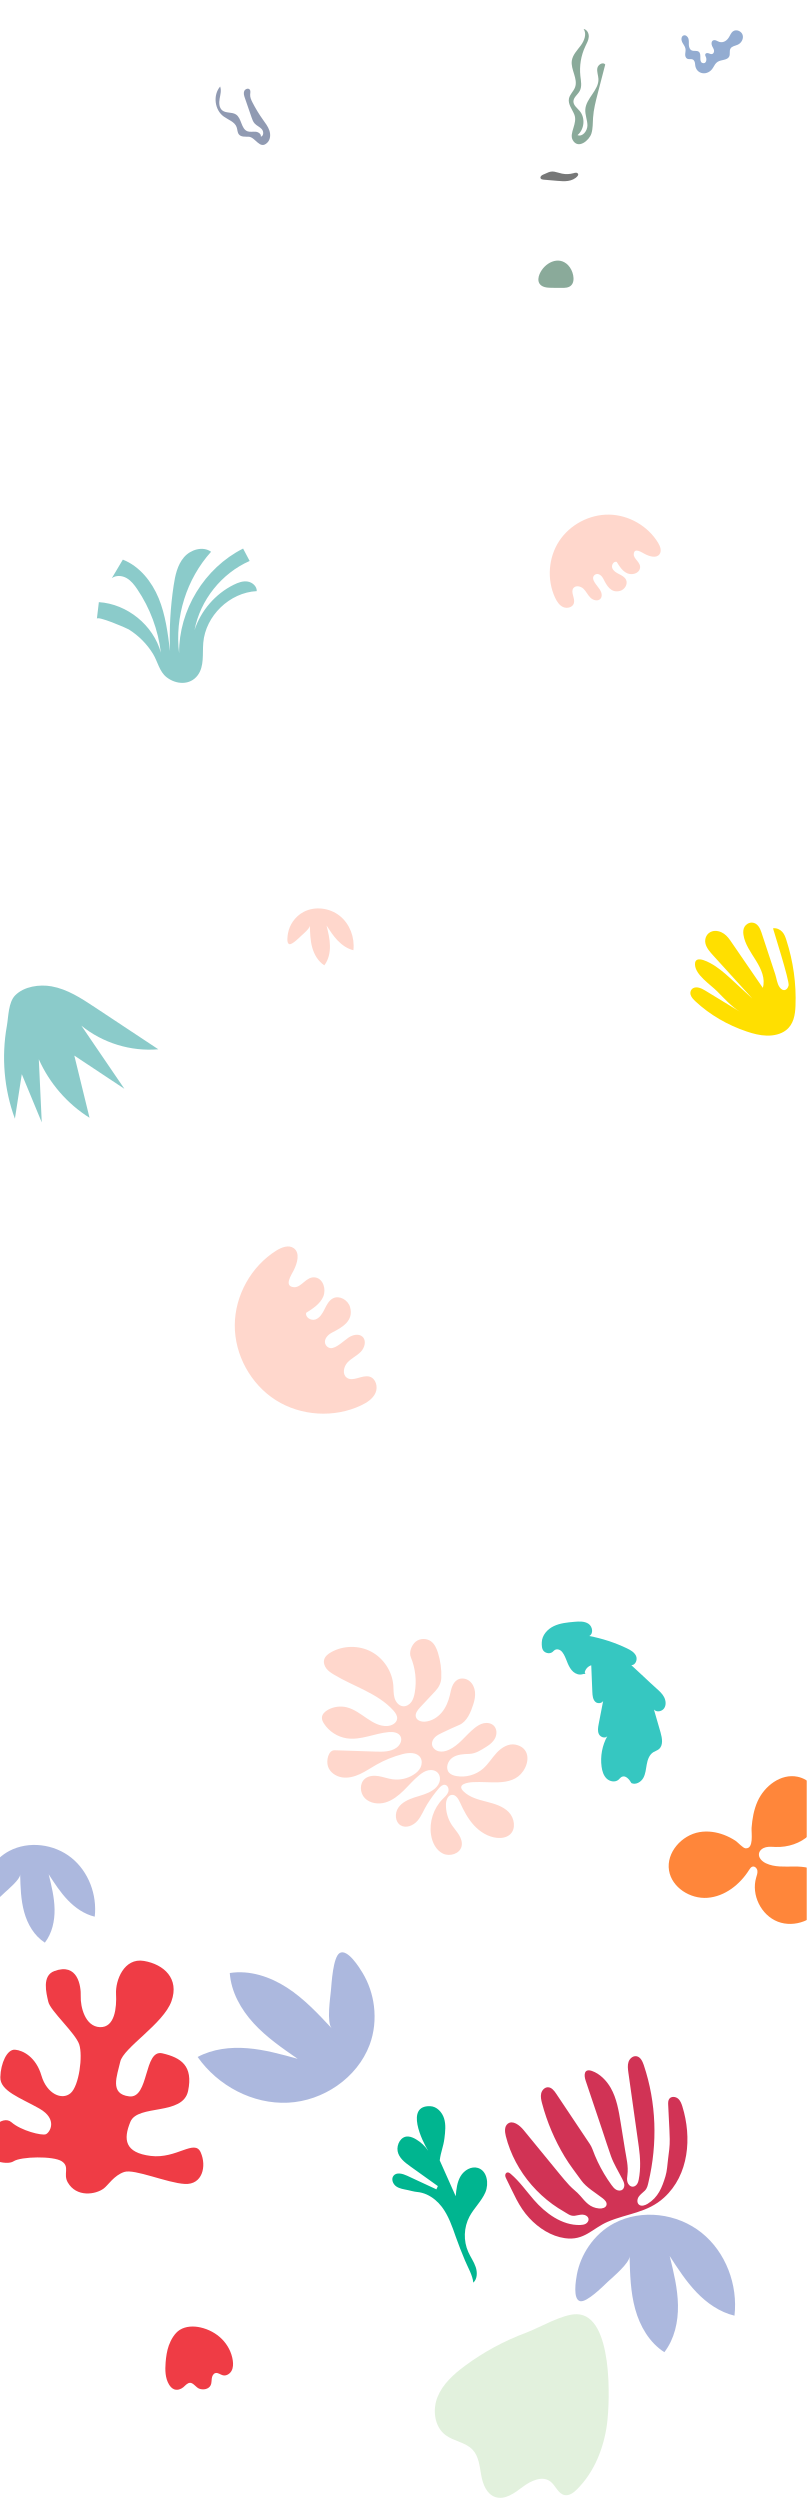
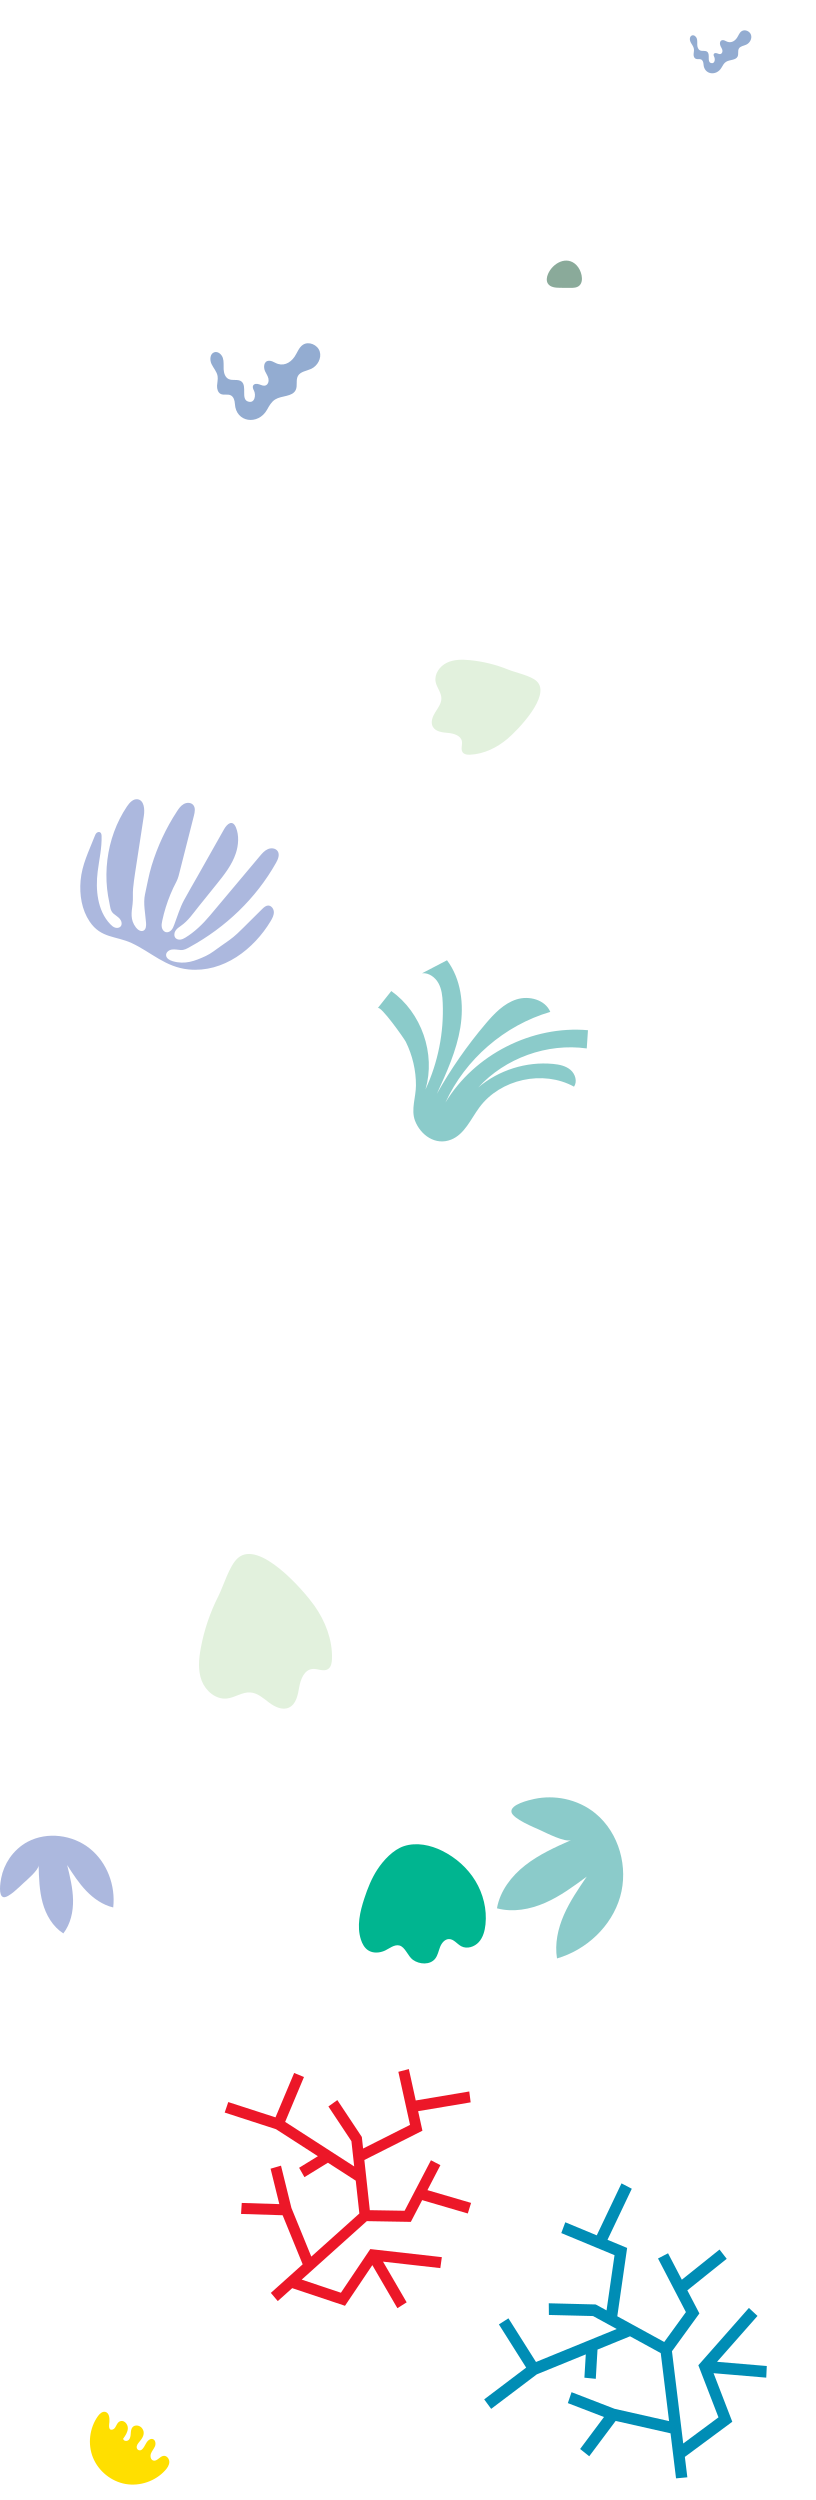
- <svg xmlns="http://www.w3.org/2000/svg" width="1920" height="5950" viewBox="0 0 1920 5950" fill="none">
-   <mask id="mask0" mask-type="alpha" maskUnits="userSpaceOnUse" x="0" y="0" width="1920" height="5950">
-     <rect width="1920" height="5950" fill="#C4C4C4" />
-   </mask>
-   <g mask="url(#mask0)">
-     <path d="M470.672 1607C486.472 1585.7 481.572 1556.3 483.772 1529.9C489.072 1465.7 546.672 1410 611.072 1406.9C611.572 1395.5 600.772 1385.9 589.472 1384.1C578.172 1382.3 566.772 1386.5 556.472 1391.6C512.572 1413.3 477.972 1453.3 462.872 1499.9C476.572 1428.1 527.272 1364.5 594.172 1335.1C588.972 1325.3 583.772 1315.4 578.572 1305.6C486.772 1351.6 425.272 1452.3 426.272 1554.9C415.572 1468.5 444.072 1377.9 502.372 1313.2C482.772 1299.1 453.372 1308 437.772 1326.4C422.072 1344.8 416.872 1369.7 413.272 1393.6C405.472 1445.1 402.572 1497.4 404.672 1549.5C399.372 1506.9 393.972 1463.6 377.672 1423.9C361.272 1384.2 332.372 1347.7 292.372 1331.9C283.672 1346.6 274.872 1361.3 266.172 1376C276.072 1368.6 290.472 1369.7 301.172 1375.8C311.972 1381.9 319.672 1392 326.672 1402.3C357.072 1447.2 376.472 1499.5 382.872 1553.3C364.972 1488 302.872 1437.4 235.272 1433.1C233.672 1446.3 232.072 1459.5 230.572 1472.7C231.472 1464.9 300.972 1494.6 306.572 1498.1C329.872 1512.7 349.772 1532.7 364.172 1556.2C375.272 1574.4 379.172 1598.3 396.472 1611.8C418.872 1629.4 452.372 1631.7 470.672 1607Z" fill="#8BCBCA" />
-     <path d="M1839.77 2209.4C1848.07 2208.1 1856.57 2212.1 1861.67 2217.7C1866.87 2223.3 1869.27 2230.3 1871.47 2237.1C1887.97 2288.2 1895.37 2341.3 1893.27 2394.1C1892.47 2415 1888.97 2438 1870.47 2452.1C1858.37 2461.4 1841.37 2465.2 1824.97 2464.8C1808.57 2464.4 1792.67 2460.2 1777.47 2455.1C1730.97 2439.5 1688.87 2414.7 1655.47 2383.5C1650.57 2378.9 1645.67 2373.9 1643.77 2368C1641.87 2362.1 1643.87 2354.8 1650.17 2351.6C1658.97 2347.2 1669.87 2352.4 1678.17 2357.4C1705.67 2374.2 1733.27 2391 1760.77 2407.8C1740.87 2395.6 1722.87 2375.5 1707.17 2359.7C1689.87 2342.4 1654.77 2320.2 1654.07 2295.4C1653.27 2269.4 1691.57 2292.2 1702.57 2299.5C1719.17 2310.6 1733.47 2323.9 1747.67 2337.1C1761.97 2350.3 1776.27 2363.5 1790.67 2376.7C1759.77 2342.7 1728.97 2308.7 1698.07 2274.8C1689.87 2265.8 1681.37 2256.3 1678.87 2245.1C1676.37 2233.9 1681.97 2220.6 1694.67 2216.7C1704.27 2213.7 1715.27 2216.8 1723.07 2222.3C1730.87 2227.8 1736.17 2235.4 1741.17 2242.8C1765.97 2278.9 1790.67 2315 1815.47 2351.1C1822.07 2329.3 1811.77 2306.6 1799.47 2286.6C1787.17 2266.6 1772.47 2246.8 1769.37 2224.5C1768.47 2218.2 1768.67 2211.5 1771.97 2205.8C1775.27 2200.1 1782.27 2195.5 1789.87 2195.8C1802.57 2196.4 1808.87 2208.8 1812.17 2219C1823.17 2252.3 1834.07 2285.5 1845.07 2318.8C1848.37 2328.8 1849.17 2340.6 1855.57 2349.7C1863.07 2360.3 1873.67 2358.2 1876.87 2345.4C1879.57 2335 1839.37 2209.5 1839.77 2209.4Z" fill="#FFDF00" />
-     <path d="M722.471 2170.4C749.571 2156.1 784.771 2160.7 808.671 2179.8C832.571 2198.9 844.571 2231.1 841.071 2261.5C826.671 2258.1 813.971 2249.2 803.671 2238.5C793.371 2227.8 785.271 2215.2 777.171 2202.7C781.071 2218.6 785.071 2234.7 785.271 2251.1C785.571 2267.5 781.871 2284.5 771.871 2297.5C757.171 2288.1 747.771 2271.9 743.071 2255C738.371 2238.1 737.971 2220.4 737.471 2202.9C737.671 2209.5 720.871 2223.6 716.271 2227.8C711.771 2232 695.471 2248.6 688.771 2247.1C681.171 2245.4 684.471 2226.3 685.471 2220.9C687.371 2210.9 691.371 2201.4 697.171 2193C703.771 2183.7 712.371 2175.7 722.471 2170.4Z" fill="#FFD7CC" />
-     <path d="M129.172 4691.2C185.072 4670.4 193.072 4726.8 192.172 4751.2C191.272 4775.6 202.272 4823.3 237.872 4824.6C273.472 4825.9 277.872 4777.9 276.172 4745.7C274.472 4713.5 295.072 4658.9 342.572 4667C389.972 4675.1 427.372 4708.9 408.072 4762.9C388.772 4816.9 293.572 4873.5 286.172 4907C278.772 4940.5 259.772 4983.8 307.572 4989.4C355.372 4995 341.772 4876.6 386.372 4886.9C430.972 4897.2 460.072 4916.7 447.672 4976.4C435.172 5036 328.072 5007.5 310.372 5049.8C292.772 5092.2 297.172 5123.5 358.772 5131.1C420.372 5138.7 463.272 5089.9 477.672 5122.7C492.172 5155.5 481.872 5200.1 439.972 5197.8C398.072 5195.6 319.872 5161.3 295.672 5169.3C271.472 5177.3 257.172 5200.9 247.072 5208.5C227.572 5223.3 181.772 5230.2 161.172 5194C149.772 5173.9 166.872 5157 147.072 5143.9C127.172 5130.8 49.672 5132.4 32.272 5143.9C14.872 5155.4 -44.128 5139.3 -39.428 5106.7C-34.728 5074.1 4.772 5031.2 27.472 5051.1C50.172 5071 99.572 5083.3 109.072 5079.5C118.572 5075.8 138.572 5043.8 93.572 5018.3C48.672 4992.8 -0.228 4976.7 0.772 4943.6C1.672 4910.5 16.772 4876.8 35.772 4878.3C54.772 4879.8 85.672 4895.8 98.572 4939.8C111.472 4983.8 147.572 4999.3 167.972 4981.8C188.372 4964.3 197.472 4892.7 188.572 4865.8C179.672 4838.9 119.572 4785.5 114.972 4764.3C110.072 4743.4 99.472 4702.2 129.172 4691.2Z" fill="#EF3C45" />
-     <path d="M699.073 3023.3C707.673 3006.2 714.673 2982 699.173 2970.7C687.273 2962.1 670.573 2968.4 658.073 2976.1C597.973 3013.5 559.173 3083 558.773 3153.8C558.373 3224.6 596.673 3294.5 656.473 3332.4C716.273 3370.3 795.773 3375.1 859.673 3344.7C873.573 3338.1 887.573 3329 893.773 3314.9C899.973 3300.8 894.573 3280.9 879.873 3276.5C861.673 3271.1 839.573 3290.3 824.773 3278.5C814.173 3270.1 817.973 3252.4 827.173 3242.5C836.373 3232.6 849.373 3226.9 858.773 3217.2C868.173 3207.5 872.673 3190.1 862.473 3181.2C853.773 3173.5 839.773 3176.8 829.973 3183.1C819.573 3189.8 799.673 3210.1 786.473 3208.5C780.473 3207.8 775.273 3203.1 773.773 3197.3C770.973 3186.5 780.673 3176.4 790.573 3171.4C814.573 3159.1 842.473 3143.5 833.073 3110.7C828.273 3094.1 808.173 3082.3 792.773 3089.9C782.773 3094.9 777.473 3105.8 772.473 3115.8C767.573 3125.8 761.373 3136.5 750.873 3140.3C740.373 3144.1 725.773 3135.2 728.773 3124.4C744.773 3114.4 761.773 3103.4 769.273 3086.1C776.773 3068.8 769.473 3043.8 750.873 3040.4C728.873 3036.4 717.873 3065.2 699.373 3063.5C674.873 3061.5 693.473 3034.4 699.073 3023.3Z" fill="#FFD7CC" />
-     <path d="M35.472 2662.5C40.972 2627.2 46.372 2591.9 51.872 2556.5C67.672 2594.8 83.472 2633 99.372 2671.3C97.072 2621.2 94.672 2571.2 92.372 2521.1C117.672 2578.1 160.272 2627.2 213.072 2660.3C200.972 2611 188.972 2561.6 176.872 2512.3C216.572 2538.7 256.372 2565 296.072 2591.4C261.972 2541.3 227.872 2491.2 193.672 2441.1C244.472 2482.4 311.572 2503 376.772 2497.3C326.272 2463.8 275.772 2430.4 225.172 2396.9C193.272 2375.8 160.272 2354.2 122.672 2347.5C94.272 2342.4 57.272 2347.4 36.072 2369C19.672 2385.7 20.272 2420 16.272 2442C3.172 2515.4 9.572 2592.4 35.472 2662.5Z" fill="#8BCBCA" />
-     <path d="M1126.47 5432.7C1136.47 5423.6 1136.17 5407.5 1132.17 5395.6C1127.97 5383 1119.97 5372 1114.57 5359.9C1102.57 5333.3 1103.67 5301.2 1117.37 5275.4C1128.17 5255.1 1145.97 5239 1155.07 5218C1164.17 5196.9 1159.37 5166.4 1137.47 5159.7C1121.77 5154.9 1104.57 5165.2 1096.17 5179.4C1087.77 5193.6 1086.07 5210.6 1084.57 5227C1071.87 5198.6 1059.17 5170.2 1046.57 5141.8C1049.07 5121 1055.17 5109.9 1057.77 5089.1C1059.67 5073.4 1061.57 5057.2 1056.97 5042.1C1052.37 5027 1039.57 5013.2 1023.77 5012.7C963.973 5010.8 1004.47 5095.9 1019.17 5118.9C1011.77 5107.9 1001.87 5098.5 990.373 5091.7C984.573 5088.2 978.273 5085.4 971.573 5084.9C953.973 5083.6 943.473 5104.2 946.373 5119.9C949.273 5135.6 963.273 5146.5 976.273 5155.8C998.173 5171.5 1020.07 5187.1 1041.97 5202.8C1041.37 5205.7 1039.37 5207.8 1038.77 5210.7C1015.47 5199.9 992.173 5189.1 968.873 5178.2C958.273 5173.3 943.773 5169.2 936.573 5178.3C930.473 5185.9 934.973 5198 942.973 5203.6C950.973 5209.2 961.073 5210.4 970.673 5212.4C978.373 5214 984.973 5216.2 992.773 5216.9C1000.67 5217.6 1008.27 5219.7 1015.47 5222.9C1029.67 5229.3 1042.07 5239.9 1051.47 5252.2C1067.47 5273.3 1076.17 5298.9 1084.87 5323.9C1091.47 5342.9 1099.07 5361.6 1106.77 5380.2C1113.57 5396.5 1124.87 5415.2 1126.47 5432.7Z" fill="#00B590" />
-     <path d="M1580.37 5230.4C1640.07 5176.1 1646.67 5086.9 1624.17 5013.8C1621.97 5006.7 1619.27 4999.2 1613.47 4994.5C1607.67 4989.8 1598.07 4988.9 1593.27 4994.7C1589.97 4998.7 1590.07 5004.4 1590.27 5009.5C1591.27 5036.6 1593.37 5064 1593.97 5090.9C1594.37 5107 1592.07 5122.9 1589.97 5138.8C1588.17 5152.5 1587.77 5166.5 1583.77 5179.6C1575.57 5206.5 1566.57 5229.6 1541.27 5245.1C1534.97 5248.9 1526.47 5251.8 1520.77 5247.1C1515.47 5242.7 1516.27 5234 1520.07 5228.3C1523.87 5222.6 1529.77 5218.7 1534.67 5213.8C1540.47 5207.9 1541.57 5201.2 1543.37 5193.6C1565.17 5101.5 1562.37 5004.7 1532.17 4914.8C1529.07 4905.7 1524.17 4895.2 1514.57 4893.8C1506.27 4892.6 1498.47 4899.5 1495.87 4907.4C1493.27 4915.3 1494.37 4924 1495.47 4932.3C1503.77 4991.6 1512.17 5050.9 1520.47 5110.2C1523.97 5135.3 1525.07 5162 1520.27 5187C1519.57 5190.9 1518.47 5194.9 1516.17 5198.2C1513.87 5201.5 1510.37 5204.1 1506.37 5204.3C1500.37 5204.6 1495.27 5199.5 1493.47 5193.8C1491.67 5188.1 1492.47 5182 1493.27 5176C1495.97 5155.7 1490.67 5136 1487.47 5115.8C1484.07 5094.5 1480.67 5073.1 1477.17 5051.8C1472.57 5023.4 1467.77 4994.3 1453.57 4969.3C1443.87 4952.2 1427.87 4935.4 1408.87 4928.9C1390.07 4922.4 1389.17 4938.2 1393.87 4952C1398.17 4964.8 1402.47 4977.6 1406.77 4990.4C1415.67 5016.8 1424.57 5043.2 1433.37 5069.6C1440.27 5090.2 1446.77 5111 1454.07 5131.5C1460.67 5150.1 1471.87 5168 1480.87 5185.6C1482.97 5189.8 1485.17 5194 1485.77 5198.6C1486.37 5203.2 1485.07 5208.4 1481.47 5211.3C1477.27 5214.6 1471.07 5214.1 1466.47 5211.5C1461.87 5208.9 1458.47 5204.6 1455.37 5200.3C1442.77 5183 1431.77 5164.4 1422.57 5145.1C1417.97 5135.4 1413.87 5125.5 1410.17 5115.4C1406.97 5106.5 1401.37 5099.2 1396.07 5091.3C1371.97 5055.2 1347.77 5019 1323.67 4982.9C1318.87 4975.7 1312.67 4967.7 1303.97 4967.7C1296.07 4967.7 1289.67 4974.9 1287.97 4982.5C1286.27 4990.2 1288.07 4998.2 1290.07 5005.8C1301.87 5050.5 1320.17 5093.5 1344.07 5133.1C1355.97 5152.9 1370.07 5170.7 1383.47 5189.4C1395.57 5206.3 1417.47 5218.8 1433.97 5231.6C1439.27 5235.7 1445.17 5241.5 1443.47 5248C1441.67 5254.8 1432.97 5256.7 1426.07 5256.2C1403.87 5254.3 1393.97 5240.9 1380.77 5225.7C1373.07 5216.8 1362.77 5209.5 1354.67 5200.7C1346.87 5192.2 1339.47 5183.4 1332.07 5174.4C1303.47 5139.4 1274.87 5104.5 1246.17 5069.5C1236.57 5057.8 1220.07 5045.1 1208.27 5054.6C1200.07 5061.2 1201.37 5073.8 1203.87 5084C1214.67 5127 1236.27 5167.1 1265.37 5200.5C1280.07 5217.4 1296.67 5232.7 1314.77 5245.9C1323.67 5252.3 1332.87 5258.3 1342.37 5263.7C1350.67 5268.4 1357.47 5274.7 1367.57 5273.6C1373.97 5272.9 1380.27 5270.6 1386.67 5270.8C1393.17 5271.1 1400.17 5275.1 1400.77 5281.5C1401.17 5286 1398.07 5290.3 1394.07 5292.6C1390.07 5294.8 1385.37 5295.3 1380.87 5295.5C1337.37 5296.9 1297.87 5267 1270.67 5235.7C1252.57 5214.9 1236.67 5191.9 1215.67 5174C1213.17 5171.8 1209.97 5169.6 1206.77 5170.6C1203.97 5171.5 1202.37 5174.7 1202.47 5177.7C1202.57 5180.7 1203.97 5183.4 1205.27 5186.1C1221.87 5218.8 1234.27 5251.8 1259.77 5279C1282.37 5303.2 1311.77 5322.3 1344.57 5326.9C1390.87 5333.4 1409.57 5303.6 1446.67 5287.7C1493.47 5267.8 1540.57 5266.6 1580.37 5230.4Z" fill="#D13355" />
-     <path d="M879.573 4867C849.973 4945.5 769.373 5000.3 685.573 5004.4C601.773 5008.5 518.573 4964.3 470.373 4895.6C506.273 4876.4 548.473 4871.5 589.073 4874.8C629.673 4878.1 669.173 4889.1 708.473 4900C671.473 4874.4 634.073 4848.6 603.673 4815.4C573.273 4782.2 549.973 4740.7 546.873 4695.8C594.273 4688.3 642.973 4704.6 683.273 4730.7C723.573 4756.9 756.673 4792.3 789.473 4827.4C777.073 4814.1 785.973 4754.8 787.573 4737.7C789.173 4720.8 792.473 4657.1 808.773 4648C827.273 4637.7 855.373 4682.8 863.173 4695.8C877.473 4719.7 886.573 4746.7 889.973 4774.3C893.773 4805.6 890.673 4837.6 879.573 4867Z" fill="#ACB8DE" />
-     <path d="M21.971 4405.3C68.371 4380.8 128.871 4388.6 169.871 4421.5C210.871 4454.4 231.371 4509.6 225.471 4561.7C200.671 4555.8 178.871 4540.6 161.271 4522.2C143.671 4503.8 129.671 4482.2 115.871 4460.8C122.571 4488.1 129.371 4515.7 129.871 4543.9C130.371 4572 123.971 4601.2 106.771 4623.5C81.472 4607.3 65.371 4579.5 57.471 4550.5C49.572 4521.5 48.672 4491.2 47.971 4461.2C48.272 4472.6 19.471 4496.7 11.572 4504C3.771 4511.2 -24.229 4539.7 -35.629 4537.2C-48.629 4534.3 -43.029 4501.6 -41.228 4492.2C-38.029 4475.1 -31.029 4458.7 -21.229 4444.3C-10.129 4428.2 4.671 4414.5 21.971 4405.3Z" fill="#ACB8DE" />
-     <path d="M977.772 3944.2C988.772 3970.7 992.072 4000.4 987.072 4028.7C985.672 4036.4 983.672 4044.1 979.172 4050.5C974.672 4056.9 967.172 4061.5 959.372 4060.9C949.272 4060.1 941.772 4050.8 938.972 4041C936.172 4031.3 936.872 4021 936.072 4010.9C933.372 3977.8 912.872 3946.6 883.572 3931C854.172 3915.4 816.872 3915.9 787.972 3932.3C780.872 3936.3 773.772 3941.8 771.572 3949.7C769.472 3957 772.172 3965.1 776.772 3971.1C781.372 3977.1 787.872 3981.5 794.472 3985.4C841.872 4014.2 898.972 4029.7 936.072 4070.8C941.072 4076.3 945.872 4083.1 945.172 4090.5C944.172 4101.1 932.272 4107.3 921.672 4107.9C885.772 4109.9 860.172 4072 825.372 4063.4C810.472 4059.7 794.272 4061.8 780.772 4069.2C773.472 4073.2 766.372 4079.7 766.172 4088.1C765.972 4093.2 768.372 4098 771.172 4102.3C783.172 4120.9 803.372 4133.9 825.272 4137.2C858.672 4142.2 891.272 4125.5 924.772 4122.4C935.472 4121.4 948.372 4123.1 953.272 4132.6C958.072 4141.9 952.072 4153.6 943.572 4159.6C929.772 4169.5 911.372 4169.3 894.372 4168.8C861.772 4167.7 829.172 4166.6 796.572 4165.6C781.672 4165.1 776.072 4189.5 780.472 4203.7C784.872 4217.9 798.972 4227.7 813.672 4230.1C828.372 4232.5 843.472 4228.5 856.972 4222.2C870.472 4215.9 882.772 4207.4 895.672 4200.1C915.372 4188.9 936.472 4180.4 958.372 4174.7C973.272 4170.9 992.372 4170 1000.57 4183C1004.87 4189.8 1004.47 4198.9 1001.07 4206.2C997.672 4213.5 991.472 4219.2 984.672 4223.5C969.872 4233.1 951.672 4237.1 934.272 4234.7C923.072 4233.2 912.372 4229.1 901.172 4227.2C889.972 4225.3 877.572 4226.2 868.772 4233.2C855.172 4244.1 856.172 4267.3 868.372 4279.7C880.572 4292.1 900.472 4294.8 917.272 4289.9C934.072 4285 948.172 4273.7 960.672 4261.5C973.172 4249.3 984.472 4235.7 997.972 4224.8C1004.37 4219.7 1011.37 4215 1019.37 4213.3C1027.37 4211.6 1036.47 4213.3 1041.97 4219.4C1047.47 4225.4 1048.37 4234.6 1045.57 4242.2C1042.87 4249.8 1036.97 4256 1030.27 4260.5C1017.37 4269.4 1001.67 4273 986.672 4277.8C971.772 4282.7 956.472 4289.6 947.772 4302.6C939.072 4315.6 940.072 4336.2 953.472 4344.3C966.372 4352.1 983.772 4344.9 993.572 4333.5C1003.57 4321.9 1008.67 4306.9 1016.77 4294.1C1025.07 4280.8 1034.37 4267.8 1044.77 4255.9C1048.57 4251.6 1053.37 4247.1 1058.97 4247.9C1066.07 4248.9 1069.17 4258.2 1066.77 4265C1064.37 4271.8 1058.57 4276.6 1053.57 4281.7C1031.77 4303.7 1021.17 4336.3 1025.87 4366.9C1028.67 4385 1037.67 4403.5 1054.07 4411.5C1070.57 4419.5 1094.47 4412 1098.57 4394.2C1100.67 4385 1097.47 4375.3 1092.47 4367.2C1087.57 4359.1 1081.07 4352.1 1075.77 4344.2C1065.97 4329.5 1060.87 4311.8 1061.37 4294.2C1061.57 4284.5 1065.77 4272.6 1075.47 4271.8C1084.87 4271 1090.87 4281.2 1094.77 4289.8C1103.47 4309.2 1113.57 4328.4 1127.87 4344.1C1142.27 4359.8 1161.47 4371.9 1182.67 4374.1C1193.67 4375.3 1205.57 4373.4 1213.87 4366C1228.67 4352.7 1224.57 4326.9 1210.67 4312.7C1196.77 4298.5 1176.47 4292.8 1157.27 4287.9C1137.97 4283 1117.77 4277.6 1103.47 4263.8C1085.57 4246.4 1113.47 4242.1 1125.57 4241.5C1145.57 4240.4 1165.67 4242.6 1185.67 4241.9C1209.17 4241.1 1231.17 4235.8 1245.17 4215.2C1261.57 4191.2 1259.87 4159.2 1227.17 4152.3C1210.67 4148.8 1194.17 4158.8 1182.57 4171.1C1171.07 4183.4 1162.37 4198.3 1149.67 4209.4C1132.47 4224.4 1108.47 4231 1086.07 4227C1079.77 4225.9 1073.37 4223.8 1068.97 4219.1C1059.57 4208.9 1065.27 4191.1 1076.77 4183.2C1088.27 4175.3 1102.97 4174.7 1116.77 4174.3C1132.37 4173.8 1144.67 4165.3 1157.87 4157.1C1166.47 4151.8 1174.57 4145 1178.77 4135.8C1183.07 4126.6 1182.57 4114.8 1175.57 4107.5C1169.67 4101.3 1160.17 4099.5 1151.67 4101.2C1143.27 4102.9 1135.77 4107.7 1129.07 4113.1C1108.17 4129.9 1092.47 4153.9 1067.97 4164.7C1060.57 4168 1052.17 4170 1044.17 4168.1C1036.17 4166.2 1029.07 4159.8 1028.17 4151.7C1027.47 4145.3 1030.77 4139 1035.37 4134.5C1039.97 4130 1045.87 4127.1 1051.67 4124.3C1065.37 4117.6 1079.17 4111.3 1093.17 4105.3C1111.57 4097.4 1120.47 4074.9 1126.57 4055.9C1129.57 4046.5 1131.57 4036.5 1130.47 4026.6C1129.37 4016.7 1125.07 4007 1117.27 4000.8C1109.47 3994.6 1098.07 3992.8 1089.37 3997.5C1083.07 4000.9 1078.67 4007.3 1076.07 4014C1073.47 4020.7 1072.27 4027.9 1070.57 4034.9C1066.97 4049.8 1060.97 4064.4 1051.07 4076C1041.17 4087.7 1027.07 4096.3 1011.77 4097.5C1003.17 4098.2 992.972 4095.3 990.072 4087.2C987.072 4078.7 993.672 4070.1 999.872 4063.5C1011.97 4050.6 1023.97 4037.7 1036.07 4024.8C1044.37 4016 1049.77 4005.6 1050.27 3993.5C1051.07 3973.2 1048.37 3952.8 1042.27 3933.4C1038.97 3923.1 1034.37 3912.5 1025.57 3906.2C1015.07 3898.6 999.372 3899 989.272 3907.2C979.572 3915.4 972.772 3932.2 977.772 3944.2Z" fill="#FFD7CC" />
-     <path d="M1802.87 4287.5C1819.17 4250.6 1858.57 4220.5 1898.07 4228.6C1926.57 4234.4 1949.27 4259.8 1954.17 4288.5C1959.17 4317.1 1947.47 4347.5 1926.27 4367.3C1905.07 4387.2 1875.27 4396.8 1846.27 4395.8C1838.37 4395.5 1830.47 4394.6 1822.77 4396.4C1815.17 4398.2 1807.67 4403.7 1806.37 4411.4C1804.67 4421.5 1813.67 4430.2 1822.87 4434.6C1843.47 4444.4 1867.37 4442.4 1890.17 4442.3C1912.97 4442.2 1938.07 4445.2 1953.77 4461.7C1970.87 4479.7 1970.97 4509 1960.07 4531.2C1941.17 4569.6 1891.07 4589.1 1851.17 4573.6C1811.27 4558.1 1787.57 4509.7 1799.67 4468.7C1801.27 4463.3 1803.37 4457.8 1802.57 4452.2C1801.77 4446.6 1796.57 4441.2 1791.07 4442.5C1787.27 4443.5 1784.97 4447.1 1782.87 4450.4C1760.97 4485.3 1725.07 4513.6 1683.97 4516.8C1642.87 4520 1598.87 4492.4 1592.27 4451.7C1585.37 4409.1 1622.37 4367.5 1664.97 4360.4C1684.57 4357.1 1704.57 4360 1723.07 4367C1732.67 4370.6 1741.87 4375.4 1750.47 4381C1756.17 4384.7 1768.07 4398.5 1774.37 4399C1794.67 4400.6 1787.97 4362.7 1788.77 4350.3C1790.37 4328.9 1794.07 4307.3 1802.87 4287.5Z" fill="#FF863A" />
-     <path d="M1106.37 5630.8C1079.67 5650.6 1053.77 5673.9 1041.37 5704.7C1028.97 5735.5 1033.77 5775.5 1060.37 5795.5C1079.97 5810.3 1107.87 5812.4 1124.67 5830.2C1139.57 5846 1141.47 5869.5 1145.27 5890.9C1149.07 5912.3 1158.17 5936.1 1178.77 5943C1201.67 5950.7 1224.57 5933.5 1243.77 5919C1262.97 5904.5 1290.37 5891.3 1309.67 5905.8C1322.57 5915.4 1328.07 5935.4 1343.87 5938.3C1354.97 5940.4 1365.37 5932.5 1373.37 5924.5C1414.37 5883.6 1436.97 5826.8 1444.67 5769.4C1451.97 5714.5 1459.17 5510.2 1373.27 5507.8C1339.07 5506.9 1284.07 5540 1251.97 5551.9C1200.07 5571.2 1150.87 5597.8 1106.37 5630.8Z" fill="#E2F1DD" />
-     <path d="M1461.87 5291.2C1527.17 5256.8 1612.27 5267.7 1669.87 5314C1727.47 5360.2 1756.47 5437.9 1748.07 5511.3C1713.17 5503 1682.57 5481.6 1657.77 5455.7C1632.97 5429.8 1613.37 5399.5 1593.87 5369.4C1603.37 5407.8 1612.87 5446.7 1613.57 5486.3C1614.27 5525.9 1605.27 5566.9 1581.17 5598.2C1545.57 5575.5 1522.97 5536.3 1511.77 5495.6C1500.57 5454.9 1499.37 5412.1 1498.37 5369.9C1498.77 5385.9 1458.27 5419.8 1447.17 5430.1C1436.27 5440.3 1396.87 5480.3 1380.87 5476.8C1362.67 5472.8 1370.57 5426.7 1372.97 5413.5C1377.47 5389.4 1387.27 5366.4 1401.07 5346.2C1416.57 5323.3 1437.47 5304 1461.87 5291.2Z" fill="#ACB8DE" />
-     <path d="M1289.47 3908.6C1289.97 3891.8 1302.87 3877.4 1317.97 3870.2C1333.07 3863 1350.27 3861.4 1366.97 3859.9C1378.57 3858.9 1391.27 3858.2 1400.87 3864.8C1410.47 3871.4 1412.87 3888.5 1402.47 3893.7C1433.37 3899.6 1463.57 3909.4 1491.97 3923C1500.77 3927.2 1509.97 3932.4 1513.87 3941.3C1517.77 3950.2 1512.37 3963.3 1502.57 3963.1C1522.77 3981.2 1542.17 4000.5 1562.37 4018.5C1569.37 4024.7 1576.47 4031.1 1580.67 4039.4C1584.87 4047.7 1585.87 4058.4 1580.47 4066C1575.07 4073.6 1562.47 4075.8 1556.37 4068.7C1561.67 4086.9 1566.87 4105.2 1572.17 4123.4C1576.07 4137.1 1578.97 4154.4 1567.87 4163.2C1563.97 4166.3 1558.97 4167.7 1554.77 4170.3C1545.27 4176.4 1541.27 4188.1 1539.27 4199.2C1537.27 4210.3 1536.47 4221.9 1530.97 4231.7C1525.37 4241.5 1512.97 4248.6 1502.77 4243.8C1497.87 4234.8 1488.57 4224.2 1479.57 4229C1476.57 4230.6 1474.57 4233.6 1471.87 4235.9C1463.87 4242.6 1451.07 4240.1 1443.67 4232.9C1436.27 4225.7 1433.17 4215.1 1431.77 4204.8C1428.37 4179.9 1433.27 4154 1445.37 4132.1C1440.17 4138.3 1429.17 4134.6 1425.47 4127.4C1421.87 4120.2 1423.27 4111.6 1424.77 4103.7C1428.57 4084 1432.37 4064.4 1436.17 4044.7C1436.67 4053.2 1423.37 4056.3 1417.17 4050.6C1410.87 4044.9 1410.17 4035.4 1409.77 4026.9C1408.87 4005.7 1408.07 3984.5 1407.17 3963.4C1399.57 3965.7 1393.47 3972.2 1391.67 3979.9C1394.17 3987.4 1394.17 3982.1 1386.57 3984.6C1378.97 3987 1370.47 3984.2 1364.47 3979C1358.47 3973.8 1354.57 3966.6 1351.37 3959.3C1348.27 3952 1345.77 3944.4 1341.87 3937.5C1339.67 3933.6 1336.97 3929.8 1333.17 3927.5C1329.37 3925.2 1324.27 3924.5 1320.47 3926.9C1318.37 3928.2 1316.77 3930.2 1314.87 3931.8C1309.07 3936.3 1299.97 3935.2 1294.57 3930.1C1289.27 3925.1 1289.17 3916 1289.47 3908.6Z" fill="#36C7C1" />
-     <path d="M1366.97 272.8C1361.97 260.1 1351.47 248.2 1354.07 234.8C1356.07 224.7 1364.97 217.5 1368.57 207.9C1376.17 187.5 1357.67 165.6 1360.97 144.1C1363.17 130.2 1373.97 119.5 1382.37 108.1C1390.77 96.7 1396.87 80.8 1389.07 69C1397.17 70.2 1401.77 79.5 1401.27 87.6C1400.77 95.7 1396.47 103.1 1392.97 110.5C1382.67 132.3 1378.67 156.9 1381.27 180.8C1382.67 192.9 1385.47 205.9 1379.67 216.6C1374.97 225.3 1364.67 231.8 1364.77 241.7C1364.87 250.9 1373.77 257.1 1379.67 264.2C1393.47 280.5 1390.97 308 1374.47 321.6C1386.47 326.5 1397.97 311.6 1398.07 298.6C1398.07 285.6 1392.07 273.1 1393.07 260.2C1395.07 233.6 1425.37 214.6 1424.27 188C1423.87 179.3 1420.07 170.7 1421.67 162.2C1423.27 153.7 1435.07 146.7 1440.47 153.5C1434.57 176.1 1428.77 198.8 1422.87 221.4C1417.87 240.8 1412.77 260.3 1411.47 280.3C1410.67 292.8 1411.27 305.7 1407.57 317.7C1402.57 334.1 1375.67 356.6 1362.87 333C1354.17 316.4 1375.17 293.7 1366.97 272.8Z" fill="#8AAA9A" />
-     <path d="M1292.17 415.8C1288.37 417.2 1284.67 421.6 1286.97 424.9C1288.37 426.9 1291.07 427.3 1293.57 427.6C1304.47 428.5 1315.37 429.5 1326.17 430.4C1334.77 431.1 1343.37 431.9 1351.87 430.6C1360.37 429.3 1368.87 425.8 1374.37 419.2C1375.27 418.1 1376.17 416.9 1376.17 415.5C1376.27 413.2 1373.97 411.4 1371.67 411.1C1369.37 410.8 1367.17 411.6 1364.97 412.2C1356.07 414.7 1346.57 415.1 1337.47 413.2C1331.47 412 1325.77 409.8 1319.77 408.7C1308.37 406.6 1302.17 412.1 1292.17 415.8Z" fill="#767777" />
-     <path d="M1284.27 652.1C1281.17 659.3 1279.77 668.1 1283.87 674.8C1289.47 683.8 1301.87 684.9 1312.47 685C1320.47 685.1 1328.47 685.2 1336.37 685.2C1344.27 685.3 1353.07 685.1 1358.87 679.7C1365.37 673.8 1365.87 663.8 1364.17 655.2C1362.37 646.3 1358.37 637.7 1352.07 631.1C1329.17 607.4 1295.47 626 1284.27 652.1Z" fill="#8AAA9A" />
-     <path d="M591.473 325.4C583.373 325.2 573.773 326.3 568.673 320C564.773 315.3 565.273 308.4 563.173 302.6C558.673 289.8 543.373 285.3 532.373 277.3C510.573 261.5 506.473 226.3 523.973 205.9C527.373 215.2 524.373 225.5 522.673 235.2C520.973 244.9 521.373 256.6 529.073 262.8C537.973 269.9 551.773 266.2 561.373 272.3C575.473 281.3 573.373 306.8 589.073 312.5C595.173 314.7 601.873 313 608.373 313.5C614.773 314 622.173 318.9 620.773 325.3C627.873 323.7 627.873 312.8 623.073 307.4C618.273 301.9 610.873 299.3 605.973 293.8C602.273 289.7 600.373 284.3 598.573 279C593.273 263.7 588.073 248.4 582.773 233.1C580.973 227.9 579.173 222.1 581.173 217C583.173 211.9 590.773 208.8 594.273 213.1C596.973 216.3 595.573 221.1 595.373 225.3C595.073 231.8 597.873 238 600.873 243.8C608.073 257.9 616.373 271.6 625.573 284.5C631.473 292.8 637.973 301.1 641.173 310.8C644.373 320.5 643.573 332.3 636.273 339.5C618.273 357.6 608.073 325.8 591.473 325.4Z" fill="#909AB2" />
-     <path d="M1654.37 153.1C1654.17 148.5 1652.67 143.4 1648.57 141.5C1644.57 139.7 1639.47 141.8 1635.57 139.8C1631.77 137.9 1630.47 133 1630.77 128.8C1630.97 124.5 1632.17 120.3 1631.47 116.1C1630.47 110.1 1625.97 105.4 1623.37 99.9C1620.77 94.4 1621.27 86.2 1627.07 84.3C1631.87 82.7 1636.97 87 1638.47 91.9C1639.97 96.7 1639.27 102 1639.47 107C1639.77 112.1 1641.47 117.7 1646.07 119.9C1651.37 122.5 1658.67 119.5 1663.27 123.3C1670.87 129.5 1662.37 146.3 1671.57 149.8C1681.07 153.3 1682.87 141 1679.77 135.2C1678.57 133.1 1677.67 130.4 1678.97 128.3C1680.57 125.8 1684.17 126 1686.97 127C1689.67 128 1692.67 129.4 1695.37 128.4C1698.77 127.2 1699.97 122.8 1699.27 119.3C1698.47 115.8 1696.27 112.8 1694.77 109.5C1692.47 104.5 1692.67 95.7 1700.07 95.5C1703.07 95.4 1705.77 96.9 1708.37 98.2C1718.17 103.4 1727.87 99.1 1733.97 90.1C1737.67 84.7 1739.57 77.9 1744.97 74.3C1752.77 69 1764.77 74.2 1767.47 83.2C1770.17 92.2 1764.57 102.4 1756.07 106.3C1749.87 109.2 1741.77 109.8 1738.47 115.8C1735.37 121.3 1738.27 128.6 1735.57 134.4C1731.17 143.8 1716.87 141.6 1708.07 147.1C1703.07 150.2 1700.17 155.7 1697.27 160.8C1685.37 181.8 1655.77 178.1 1654.37 153.1Z" fill="#93ACD1" />
-     <path d="M1534.87 1318.6C1546.07 1324.4 1562.07 1329.3 1569.57 1319.2C1575.37 1311.4 1571.37 1300.3 1566.37 1292C1542.17 1251.9 1496.57 1225.6 1449.77 1224.8C1402.97 1224 1356.47 1248.6 1330.77 1287.8C1305.07 1327 1301.27 1379.5 1320.87 1422C1325.17 1431.3 1330.97 1440.6 1340.27 1444.8C1349.57 1449 1362.77 1445.7 1365.77 1435.9C1369.47 1423.9 1356.97 1409.1 1364.97 1399.4C1370.67 1392.5 1382.27 1395.2 1388.67 1401.3C1395.07 1407.4 1398.77 1416.1 1405.17 1422.4C1411.47 1428.7 1422.97 1431.8 1428.97 1425.2C1434.17 1419.5 1432.07 1410.2 1427.97 1403.7C1423.67 1396.7 1410.37 1383.4 1411.57 1374.7C1412.07 1370.8 1415.27 1367.3 1419.07 1366.4C1426.27 1364.7 1432.77 1371.1 1436.07 1377.7C1443.97 1393.7 1454.07 1412.3 1475.87 1406.3C1486.87 1403.3 1494.87 1390.1 1489.97 1379.8C1486.77 1373.1 1479.57 1369.5 1473.07 1366.2C1466.57 1362.9 1459.47 1358.7 1457.07 1351.7C1454.67 1344.7 1460.67 1335.1 1467.77 1337.3C1474.27 1348 1481.37 1359.3 1492.77 1364.4C1504.17 1369.5 1520.77 1364.9 1523.17 1352.6C1526.07 1338.1 1507.07 1330.6 1508.37 1318.3C1509.87 1302.3 1527.57 1314.9 1534.87 1318.6Z" fill="#FFD7CC" />
-     <path d="M401.772 5582.3C397.172 5595.2 395.272 5609 394.172 5622.6C392.772 5640.7 392.972 5660 402.472 5675.5C405.472 5680.3 409.472 5684.8 414.872 5686.7C422.072 5689.2 430.172 5686.6 436.072 5681.8C440.672 5678.1 445.672 5671.2 452.372 5671.1C460.172 5671 466.372 5681.9 473.772 5684.9C483.672 5688.9 497.072 5686.3 501.472 5676.7C503.772 5671.7 503.272 5666 504.072 5660.6C504.772 5655.2 507.472 5649.3 512.772 5647.9C518.872 5646.4 524.372 5651.7 530.472 5653.2C538.572 5655.2 547.072 5649.9 551.072 5642.6C555.072 5635.3 555.172 5626.5 554.072 5618.3C551.372 5598.9 541.872 5580.7 528.072 5566.9C514.272 5553.1 496.272 5543.6 477.172 5539.3C460.872 5535.6 442.372 5536.1 427.872 5545.1C415.572 5552.8 406.572 5568.9 401.772 5582.3Z" fill="#EF3C45" />
-   </g>
+ <svg xmlns="http://www.w3.org/2000/svg" width="1940" height="5950" viewBox="0 0 1940 5950" fill="none">
+   <path d="M1118.77 1571.2C1100.07 1569.3 1080.27 1569.2 1063.37 1577.4C1046.47 1585.6 1033.27 1604.2 1036.77 1622.7C1039.37 1636.4 1050.27 1647.9 1050.47 1661.8C1050.67 1674.1 1042.57 1684.7 1035.97 1695.1C1029.47 1705.5 1024.17 1719 1030.17 1729.7C1036.87 1741.6 1052.97 1743.2 1066.57 1744.4C1080.17 1745.6 1096.67 1750.6 1099.27 1764C1100.97 1772.9 1095.77 1783.4 1101.27 1790.7C1105.17 1795.8 1112.47 1796.5 1118.87 1796.2C1151.67 1794.7 1182.77 1779.5 1207.87 1758.3C1231.87 1738.1 1312.67 1655.1 1277.57 1621.5C1263.57 1608.1 1227.87 1601 1209.97 1593.8C1180.77 1581.9 1149.97 1574.3 1118.77 1571.2Z" fill="#E2F1DD" />
+   <path d="M1417.37 4316.1C1473.67 4362.6 1496.07 4444.4 1475.87 4514.6C1455.57 4584.7 1395.77 4640.8 1325.67 4661.1C1319.97 4626.1 1327.87 4590 1342.07 4557.5C1356.27 4525 1376.47 4495.6 1396.47 4466.3C1364.97 4489.6 1333.17 4513.1 1297.27 4528.8C1261.37 4544.5 1220.57 4551.9 1182.77 4541.8C1189.97 4500.6 1217.07 4465.1 1249.97 4439.4C1282.87 4413.6 1321.37 4396.3 1359.57 4379.3C1345.07 4385.8 1298.77 4361.7 1285.17 4355.5C1271.77 4349.4 1220.17 4328.7 1217.27 4312.7C1213.97 4294.5 1259.07 4284.2 1271.97 4281.4C1295.67 4276.4 1320.47 4276.5 1344.17 4281.4C1370.87 4287 1396.37 4298.7 1417.37 4316.1Z" fill="#8BCBCA" />
+   <path d="M477.872 3922.5C473.072 3948.3 470.672 3975.7 480.072 4000.2C489.472 4024.7 513.772 4045.2 539.872 4042.5C559.172 4040.5 576.372 4026.7 595.672 4028C612.772 4029.1 626.572 4041.7 640.172 4052C653.772 4062.3 671.972 4071.2 687.572 4064.1C704.872 4056.2 708.972 4034 712.172 4015.3C715.472 3996.5 724.172 3974.3 743.172 3972.2C755.772 3970.8 769.772 3979.4 780.472 3972.6C787.972 3967.8 789.772 3957.7 790.072 3948.8C791.772 3903.1 774.272 3858.1 747.872 3820.9C722.572 3785.2 616.872 3663.4 566.072 3708.2C545.772 3726.1 531.872 3774.8 519.672 3798.9C499.972 3837.7 485.772 3879.5 477.872 3922.5Z" fill="#E2F1DD" />
+   <path d="M559.072 961.3C558.672 953.2 556.072 943.9 548.572 940.6C541.372 937.4 532.372 941.1 525.272 937.6C518.472 934.2 516.272 925.5 516.572 917.9C516.972 910.3 519.072 902.7 517.872 895.2C516.172 884.5 507.972 876.1 503.372 866.3C498.772 856.5 499.672 841.8 509.972 838.4C518.572 835.5 527.572 843.3 530.372 851.9C533.172 860.5 531.772 869.9 532.272 879C532.772 888.1 535.872 898.1 544.072 902.1C553.672 906.8 566.672 901.4 574.872 908.1C588.372 919.2 573.172 949.3 589.672 955.4C606.672 961.7 609.872 939.6 604.272 929.3C602.172 925.5 600.472 920.7 602.772 917.1C605.572 912.7 612.072 913.1 616.972 914.8C621.872 916.5 627.072 919.1 631.972 917.4C638.072 915.3 640.272 907.4 638.872 901.1C637.472 894.8 633.572 889.4 630.872 883.6C626.772 874.7 627.172 858.9 640.372 858.6C645.672 858.5 650.572 861 655.272 863.5C672.772 872.8 690.072 865.1 701.072 849C707.572 839.4 711.172 827.2 720.772 820.7C734.672 811.3 756.072 820.6 760.972 836.6C765.872 852.6 755.772 870.9 740.572 877.9C729.472 883 714.972 884.2 709.072 894.8C703.572 904.7 708.672 917.7 703.872 928C695.972 944.9 670.472 940.9 654.772 950.8C645.872 956.4 640.572 966.1 635.472 975.3C614.472 1012.6 561.472 1005.9 559.072 961.3Z" fill="#93ACD1" />
+   <path d="M260.372 5764.1C261.072 5754.8 259.772 5742.5 250.672 5740.3C243.672 5738.6 237.272 5744.6 233.072 5750.4C212.872 5778.6 208.272 5817.2 221.372 5849.3C234.472 5881.4 264.772 5905.9 298.872 5911.9C332.972 5917.9 369.872 5905.2 393.072 5879.5C398.172 5873.9 402.772 5867.2 402.972 5859.7C403.172 5852.2 396.972 5844.1 389.472 5844.9C380.172 5845.9 373.872 5858.7 364.872 5856.1C358.472 5854.3 356.972 5845.6 359.272 5839.4C361.572 5833.2 366.372 5828.2 368.872 5822.1C371.272 5816 370.072 5807.3 363.872 5805.1C358.472 5803.2 352.772 5807.4 349.572 5812C346.072 5817 340.972 5829.9 334.672 5831.6C331.872 5832.4 328.572 5831.3 326.872 5828.9C323.572 5824.5 326.072 5818.2 329.672 5814C338.272 5804 347.972 5791.7 337.572 5778.6C332.272 5772 320.972 5770.4 315.472 5776.7C311.872 5780.8 311.472 5786.7 311.172 5792.2C310.772 5797.7 310.072 5803.7 305.972 5807.3C301.872 5811 293.672 5809.7 293.072 5804.2C298.472 5796.7 304.072 5788.5 304.272 5779.3C304.472 5770.1 296.472 5760.1 287.372 5762.1C276.672 5764.4 277.072 5779.5 268.372 5782.2C256.572 5785.9 259.872 5770.1 260.372 5764.1Z" fill="#FFDF00" />
+   <path d="M65.95 4383.36C112.35 4358.86 172.85 4366.66 213.85 4399.56C254.85 4432.46 275.35 4487.66 269.45 4539.76C244.65 4533.86 222.85 4518.66 205.25 4500.26C187.65 4481.86 173.65 4460.26 159.85 4438.86C166.55 4466.16 173.35 4493.76 173.85 4521.96C174.35 4550.06 167.95 4579.26 150.75 4601.56C125.45 4585.36 109.35 4557.56 101.45 4528.56C93.55 4499.56 92.65 4469.26 91.95 4439.26C92.25 4450.66 63.45 4474.76 55.55 4482.06C47.75 4489.26 19.75 4517.76 8.35 4515.26C-4.65 4512.36 0.95 4479.66 2.75 4470.26C5.95 4453.16 12.95 4436.76 22.75 4422.36C33.85 4406.26 48.65 4392.56 65.95 4383.36Z" fill="#ACB8DE" />
+   <path d="M1304.27 652.1C1301.17 659.3 1299.77 668.1 1303.87 674.8C1309.47 683.8 1321.87 684.9 1332.47 685C1340.47 685.1 1348.47 685.2 1356.37 685.2C1364.27 685.3 1373.07 685.1 1378.87 679.7C1385.37 673.8 1385.87 663.8 1384.17 655.2C1382.37 646.3 1378.37 637.7 1372.07 631.1C1349.17 607.4 1315.47 626 1304.27 652.1Z" fill="#8AAA9A" />
+   <path d="M1674.37 153.1C1674.17 148.5 1672.67 143.4 1668.57 141.5C1664.57 139.7 1659.47 141.8 1655.57 139.8C1651.77 137.9 1650.47 133 1650.77 128.8C1650.97 124.5 1652.17 120.3 1651.47 116.1C1650.47 110.1 1645.97 105.4 1643.37 99.9C1640.77 94.4 1641.27 86.2 1647.07 84.3C1651.87 82.7 1656.97 87 1658.47 91.9C1659.97 96.7 1659.27 102 1659.47 107C1659.77 112.1 1661.47 117.7 1666.07 119.9C1671.37 122.5 1678.67 119.5 1683.27 123.3C1690.87 129.5 1682.37 146.3 1691.57 149.8C1701.07 153.3 1702.87 141 1699.77 135.2C1698.57 133.1 1697.67 130.4 1698.97 128.3C1700.57 125.8 1704.17 126 1706.97 127C1709.67 128 1712.67 129.4 1715.37 128.4C1718.77 127.2 1719.97 122.8 1719.27 119.3C1718.47 115.8 1716.27 112.8 1714.77 109.5C1712.47 104.5 1712.67 95.7 1720.07 95.5C1723.07 95.4 1725.77 96.9 1728.37 98.2C1738.17 103.4 1747.87 99.1 1753.97 90.1C1757.67 84.7 1759.57 77.9 1764.97 74.3C1772.77 69 1784.77 74.2 1787.47 83.2C1790.17 92.2 1784.57 102.4 1776.07 106.3C1769.87 109.2 1761.77 109.8 1758.47 115.8C1755.37 121.3 1758.27 128.6 1755.57 134.4C1751.17 143.8 1736.87 141.6 1728.07 147.1C1723.07 150.2 1720.17 155.7 1717.27 160.8C1705.37 181.8 1675.77 178.1 1674.37 153.1Z" fill="#93ACD1" />
+   <path d="M448.872 2307.3C531.372 2315.5 604.072 2259.3 644.372 2191.9C648.272 2185.3 652.072 2178.1 651.772 2170.4C651.472 2162.7 645.472 2154.8 637.772 2155.2C632.472 2155.5 628.172 2159.4 624.372 2163.1C604.372 2182.4 584.872 2202.9 564.772 2221.9C552.772 2233.2 538.972 2242.5 525.472 2251.8C513.772 2259.9 502.872 2269.1 490.072 2275.1C463.872 2287.3 440.072 2296.3 410.872 2287.6C403.672 2285.5 395.572 2280.9 395.272 2273.3C394.972 2266.3 402.172 2260.9 409.172 2259.9C416.172 2258.9 423.172 2260.7 430.272 2261.1C438.672 2261.5 444.672 2257.7 451.672 2253.9C536.972 2207.2 608.972 2138.6 656.872 2053.7C661.772 2045.1 666.272 2034.1 660.872 2025.8C656.072 2018.6 645.472 2017.4 637.572 2020.9C629.672 2024.3 623.872 2031.1 618.272 2037.7C578.672 2084.8 539.172 2132 499.572 2179.1C482.772 2199.1 463.172 2218.2 440.872 2231.7C437.372 2233.8 433.572 2235.7 429.572 2236.2C425.472 2236.7 421.072 2235.8 418.172 2232.9C413.872 2228.6 414.172 2221.1 417.272 2215.8C420.372 2210.5 425.572 2206.9 430.672 2203.4C447.972 2191.5 459.472 2174 472.672 2157.6C486.572 2140.3 500.672 2123.1 514.472 2105.7C533.072 2082.7 551.972 2059 561.272 2030.9C567.672 2011.7 569.472 1988 561.372 1969C553.372 1950.2 540.772 1960.4 533.372 1973.4C526.572 1985.5 519.772 1997.6 512.872 2009.7C498.772 2034.6 484.772 2059.6 470.672 2084.5C459.672 2104 448.272 2123.3 437.672 2142.9C428.072 2160.7 422.072 2181.5 414.772 2200.6C413.072 2205.1 411.272 2209.7 408.172 2213.3C405.072 2216.9 400.272 2219.5 395.572 2218.7C390.172 2217.8 386.272 2212.7 385.172 2207.4C384.072 2202.1 384.972 2196.5 386.172 2191.2C390.772 2169.7 397.372 2148.5 405.772 2128.2C409.972 2118 414.672 2108.1 419.872 2098.3C424.372 2089.7 426.172 2080.4 428.572 2071C439.572 2027.7 450.572 1984.4 461.572 1941.1C463.772 1932.5 465.572 1922.2 459.672 1915.6C454.272 1909.6 444.372 1909.6 437.372 1913.6C430.272 1917.5 425.472 1924.4 421.072 1931.2C395.072 1970.9 374.872 2014.5 360.972 2059.9C354.072 2082.6 350.172 2105.6 345.072 2128.7C340.472 2149.6 345.972 2174.9 347.572 2196.3C348.072 2203.2 347.672 2211.7 341.572 2214.9C335.172 2218.2 327.672 2212.9 323.372 2207.2C309.572 2189 312.972 2172.2 315.572 2151.6C317.072 2139.6 315.572 2126.7 316.772 2114.5C317.872 2102.7 319.572 2090.9 321.272 2079.2C328.272 2033.3 335.372 1987.4 342.372 1941.5C344.772 1926.1 343.072 1904.8 327.772 1902.3C317.172 1900.6 308.372 1910.2 302.272 1919.2C276.872 1957 261.072 2001.1 255.572 2046.2C252.772 2069 252.472 2092.2 254.872 2115.1C256.072 2126.3 257.872 2137.4 260.272 2148.4C262.372 2157.9 262.272 2167.5 270.072 2174.4C275.072 2178.8 281.072 2182 285.372 2187.1C289.572 2192.2 291.372 2200.4 286.872 2205.2C283.672 2208.6 278.272 2209.2 273.772 2207.7C269.372 2206.2 265.672 2203 262.472 2199.6C231.472 2167.3 227.172 2116.6 232.472 2074.4C235.972 2046.3 242.572 2018.3 241.772 1990C241.672 1986.6 241.172 1982.6 238.172 1980.9C235.572 1979.3 231.972 1980.4 229.772 1982.5C227.572 1984.6 226.372 1987.6 225.272 1990.4C211.672 2025.5 195.072 2057.7 191.772 2095.9C188.872 2129.8 194.472 2165.4 213.472 2193.5C240.272 2233.3 275.972 2227.2 313.572 2244.6C360.572 2266.7 393.772 2301.8 448.872 2307.3Z" fill="#ACB8DE" />
+   <path d="M1073.67 2712.3C1105.77 2699.5 1120.37 2663.5 1140.87 2635.7C1190.67 2568.1 1292.67 2545.8 1366.17 2586.3C1374.57 2574 1369.17 2556 1357.77 2546.3C1346.37 2536.6 1330.97 2533.5 1316.07 2532.1C1252.57 2526.1 1186.87 2546.8 1138.27 2588.2C1202.57 2518 1302.27 2482.1 1396.47 2495.3C1397.47 2480.8 1398.37 2466.4 1399.37 2451.9C1266.17 2440.1 1129.17 2509.7 1060.07 2624.2C1107.27 2521 1200.77 2440.2 1309.67 2408.3C1297.57 2379.2 1258.97 2369 1228.97 2378.7C1198.97 2388.4 1176.17 2412.4 1155.77 2436.5C1111.87 2488.3 1072.97 2544.3 1039.67 2603.4C1062.97 2552.5 1086.57 2500.9 1095.57 2445.7C1104.57 2390.5 1097.47 2330.2 1063.87 2285.4C1044.17 2295.7 1024.37 2306 1004.67 2316.3C1020.67 2314.8 1035.87 2326 1043.57 2340.1C1051.27 2354.2 1053.07 2370.8 1053.67 2386.9C1056.67 2457.5 1042.47 2528.7 1012.67 2592.8C1037.47 2508.2 1003.17 2409.6 931.273 2358.7C920.473 2372.3 909.673 2385.8 898.973 2399.4C905.273 2391.4 961.973 2471.8 965.873 2479.6C981.673 2511.7 990.173 2547.6 989.973 2583.4C989.873 2611.1 977.773 2640.4 987.673 2667.2C1000.87 2701.7 1036.57 2727.1 1073.67 2712.3Z" fill="#8BCBCA" />
+   <path d="M1802.87 5511.9L1782.37 5492.9L1662.07 5629.3L1709.97 5753.3L1626.07 5815.5L1599.27 5596L1664.57 5506L1635.87 5451L1729.57 5376L1712.47 5353.9L1622.77 5425.7L1589.97 5362.8L1566.07 5375.2L1632.47 5502.8L1580.87 5573.9L1469.17 5512.7L1492.57 5350.1L1445.87 5330.7L1503.67 5209.2L1479.17 5196.4L1420.27 5320.1L1345.37 5289L1335.87 5314.7L1462.57 5367.3L1443.57 5498.7L1417.77 5484.6L1306.07 5481.8L1306.37 5509.6L1411.47 5512.2L1467.77 5543L1275.67 5621.5L1210.07 5517.6L1187.37 5532.1L1252.27 5634.9L1152.37 5710.5L1168.97 5733.1L1277.57 5651L1394.17 5603.4L1390.87 5658.9L1417.97 5661.6L1422.07 5592L1499.47 5560.4L1572.57 5600.4L1592.37 5762.2L1462.87 5733L1360.27 5693.4L1351.47 5719.4L1437.47 5752.5L1380.67 5828.6L1402.37 5845.9L1465.27 5761.8L1595.87 5791.3L1608.97 5898.5L1635.87 5896L1629.97 5847.4L1742.87 5763.8L1698.27 5648.2L1823.67 5658.8L1824.97 5631.1L1706.57 5621.1L1802.87 5511.9Z" fill="#008DB5" />
+   <path d="M1047.97 5398.1L1051.57 5372L881.271 5352.8L811.371 5456.7L718.071 5425.5L873.071 5286.3L977.771 5288.1L1004.77 5236.3L1113.37 5268.1L1121.17 5242.9L1017.27 5212.5L1048.17 5153.1L1025.67 5141.4L962.971 5261.6L880.171 5260.2L867.171 5140.8L1005.37 5071.1L995.171 5024.6L1120.17 5003.6L1116.87 4977.7L989.471 4999.1L973.071 4924.4L948.071 4930.9L975.872 5057.2L864.171 5113.5L861.171 5086L802.871 4998.2L781.571 5013.4L836.371 5096L842.971 5156.1L678.671 5050.1L723.471 4943.3L700.071 4933.7L655.671 5039.3L543.271 5002.9L534.771 5027.9L656.871 5067.5L756.571 5131.8L711.871 5159.3L724.571 5181.6L780.471 5147.3L846.671 5190L855.271 5268.1L740.871 5370.7L693.571 5254.9L668.771 5154.3L643.971 5161.5L664.771 5245.8L575.371 5243L573.671 5269.2L672.671 5272.3L720.371 5389.1L644.571 5457.1L661.071 5476.6L695.471 5445.8L821.071 5487.8L886.171 5391L945.771 5493.5L967.872 5479.6L911.571 5382.7L1047.97 5398.1Z" fill="#EC1728" />
+   <path d="M898.372 4449.1C884.472 4470.2 875.072 4494 867.172 4518C856.672 4549.8 848.672 4584.5 858.972 4616.3C862.172 4626.3 867.472 4636.1 876.272 4641.8C887.972 4649.4 903.772 4648.2 916.472 4642.3C926.272 4637.7 938.272 4627.4 950.272 4630.2C964.272 4633.4 970.672 4655.7 982.572 4664.3C998.472 4675.8 1023.67 4677 1035.77 4661.6C1041.97 4653.7 1043.67 4643.3 1047.37 4633.9C1051.07 4624.5 1058.47 4615.1 1068.57 4615C1080.17 4614.9 1087.67 4626.8 1097.97 4632.2C1111.57 4639.3 1129.17 4633.6 1139.47 4622.3C1149.77 4611 1153.87 4595.3 1155.47 4580C1159.17 4544.1 1150.07 4507.3 1131.37 4476.5C1112.67 4445.7 1084.57 4420.9 1052.27 4404.9C1024.77 4391.2 991.372 4384 961.372 4393.8C935.772 4402.3 912.772 4427.2 898.372 4449.1Z" fill="#00B590" />
</svg>
